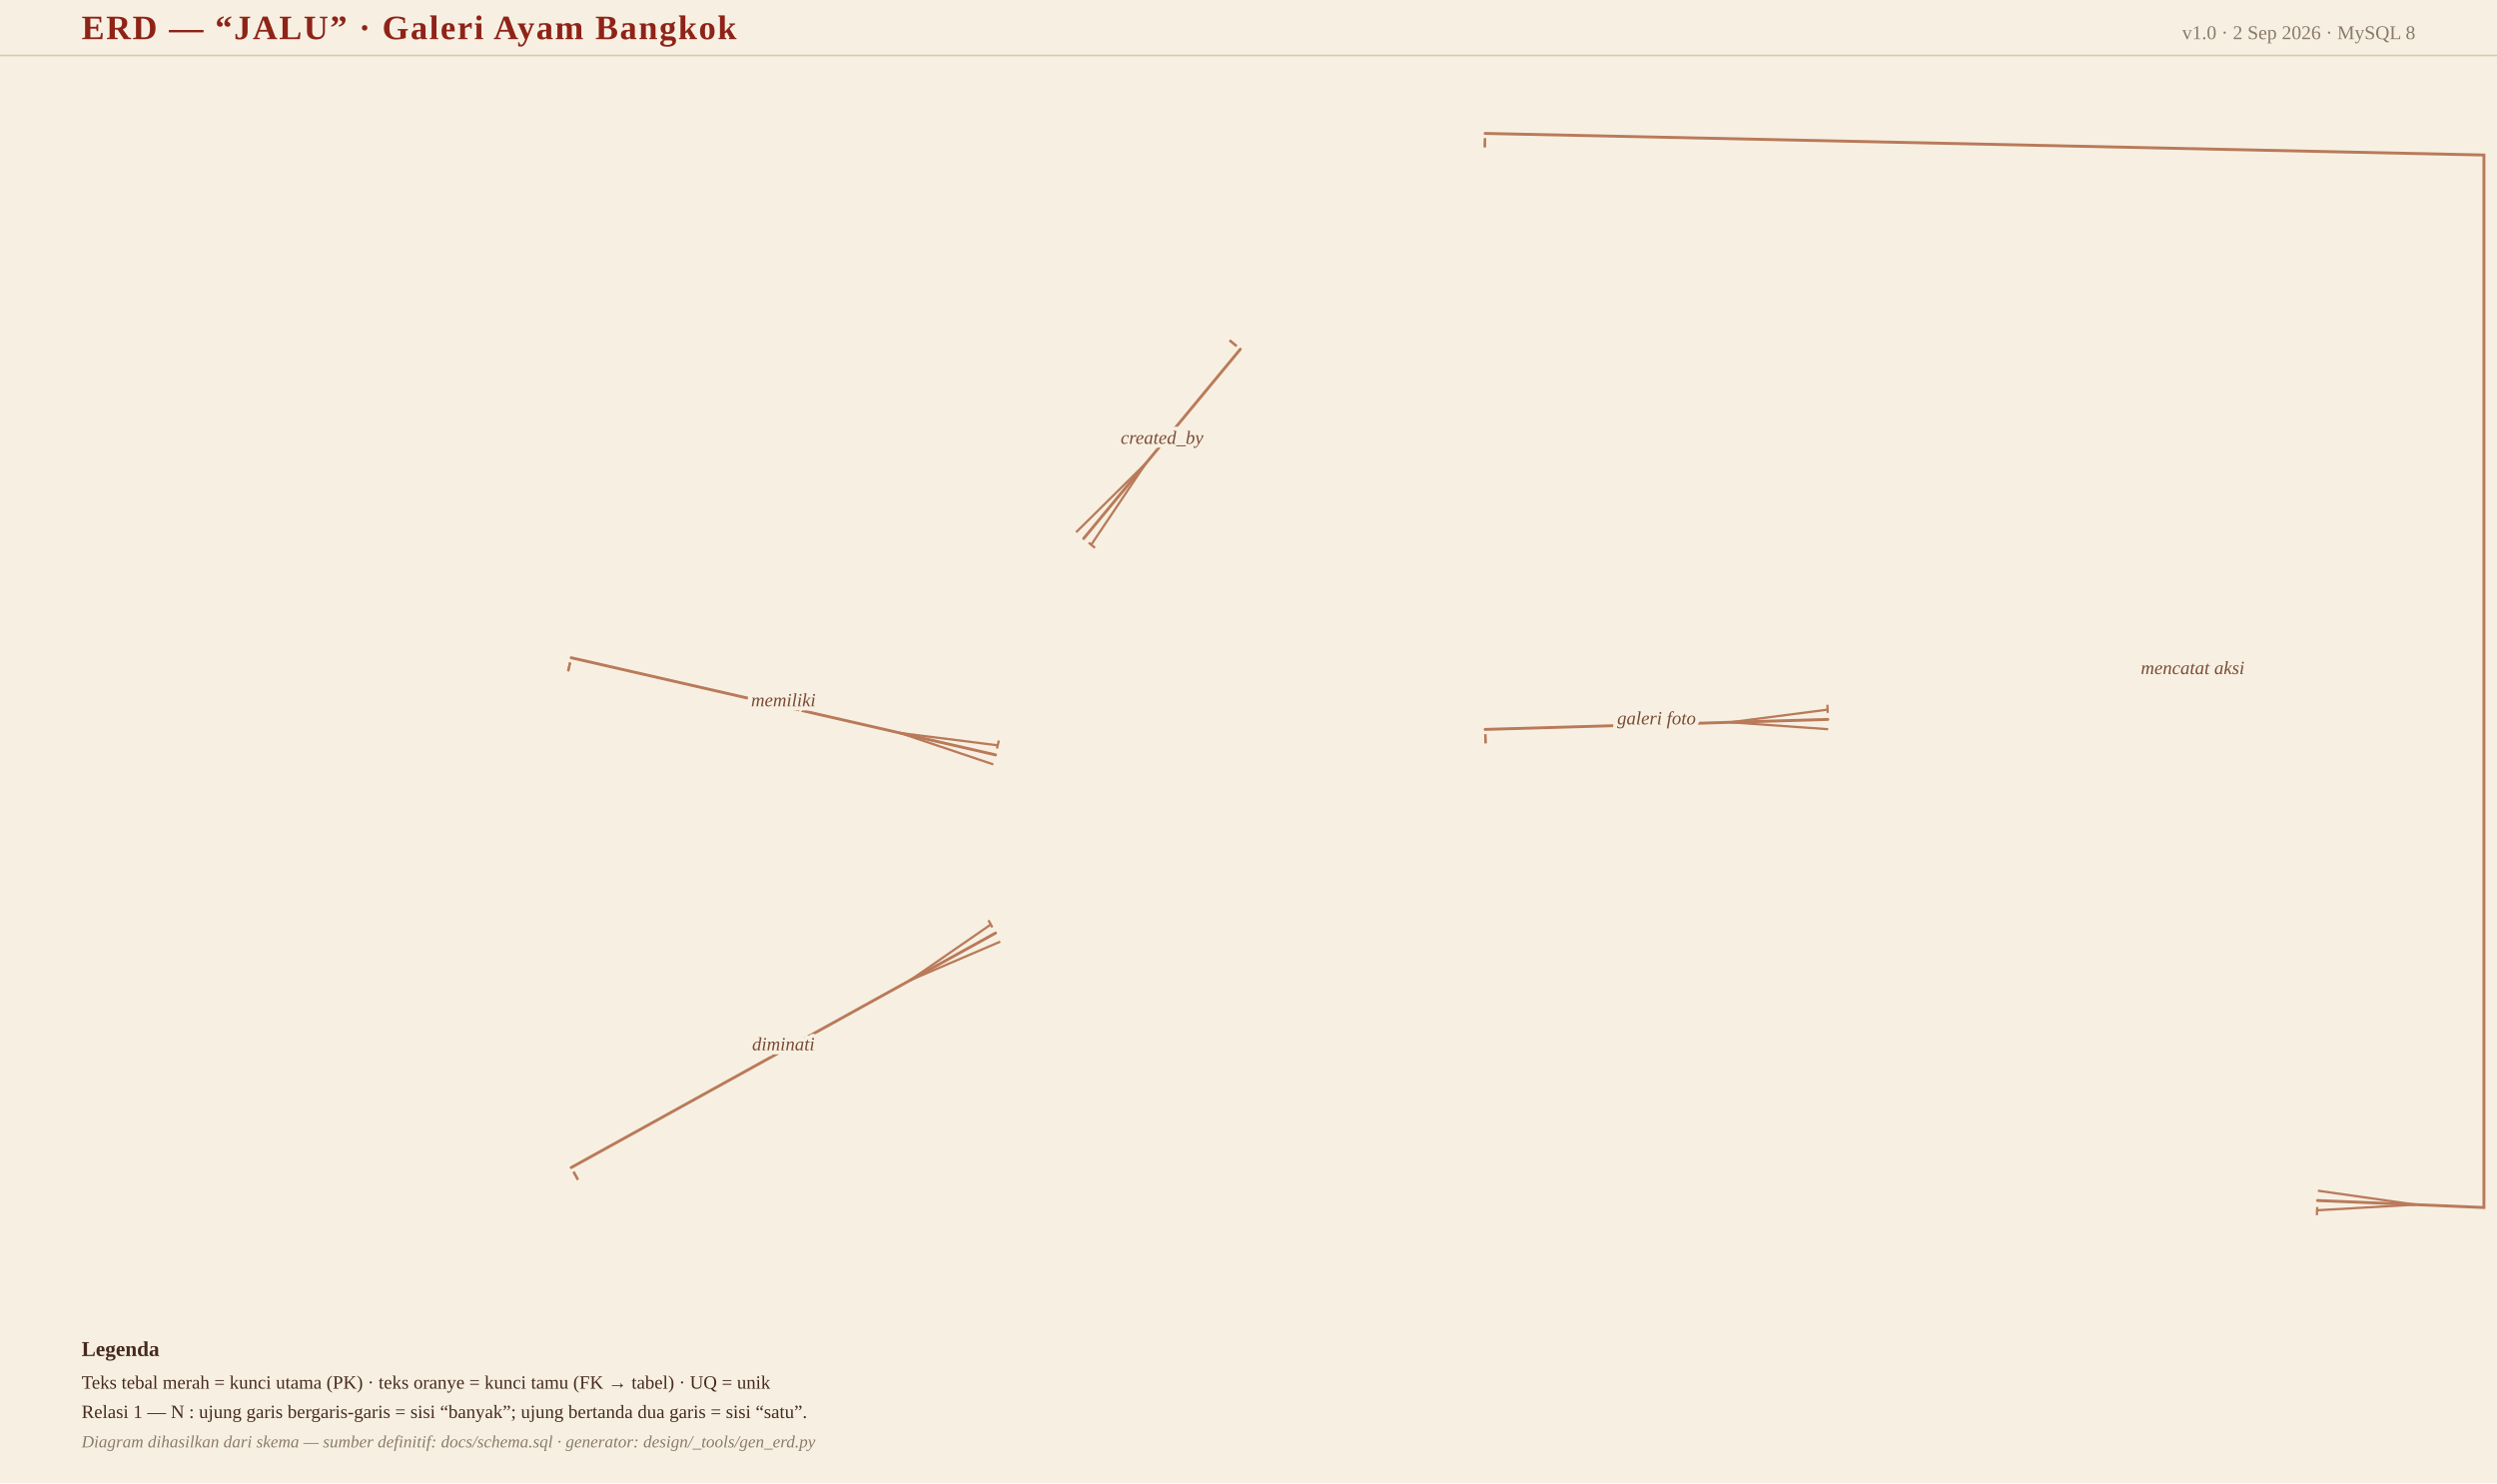
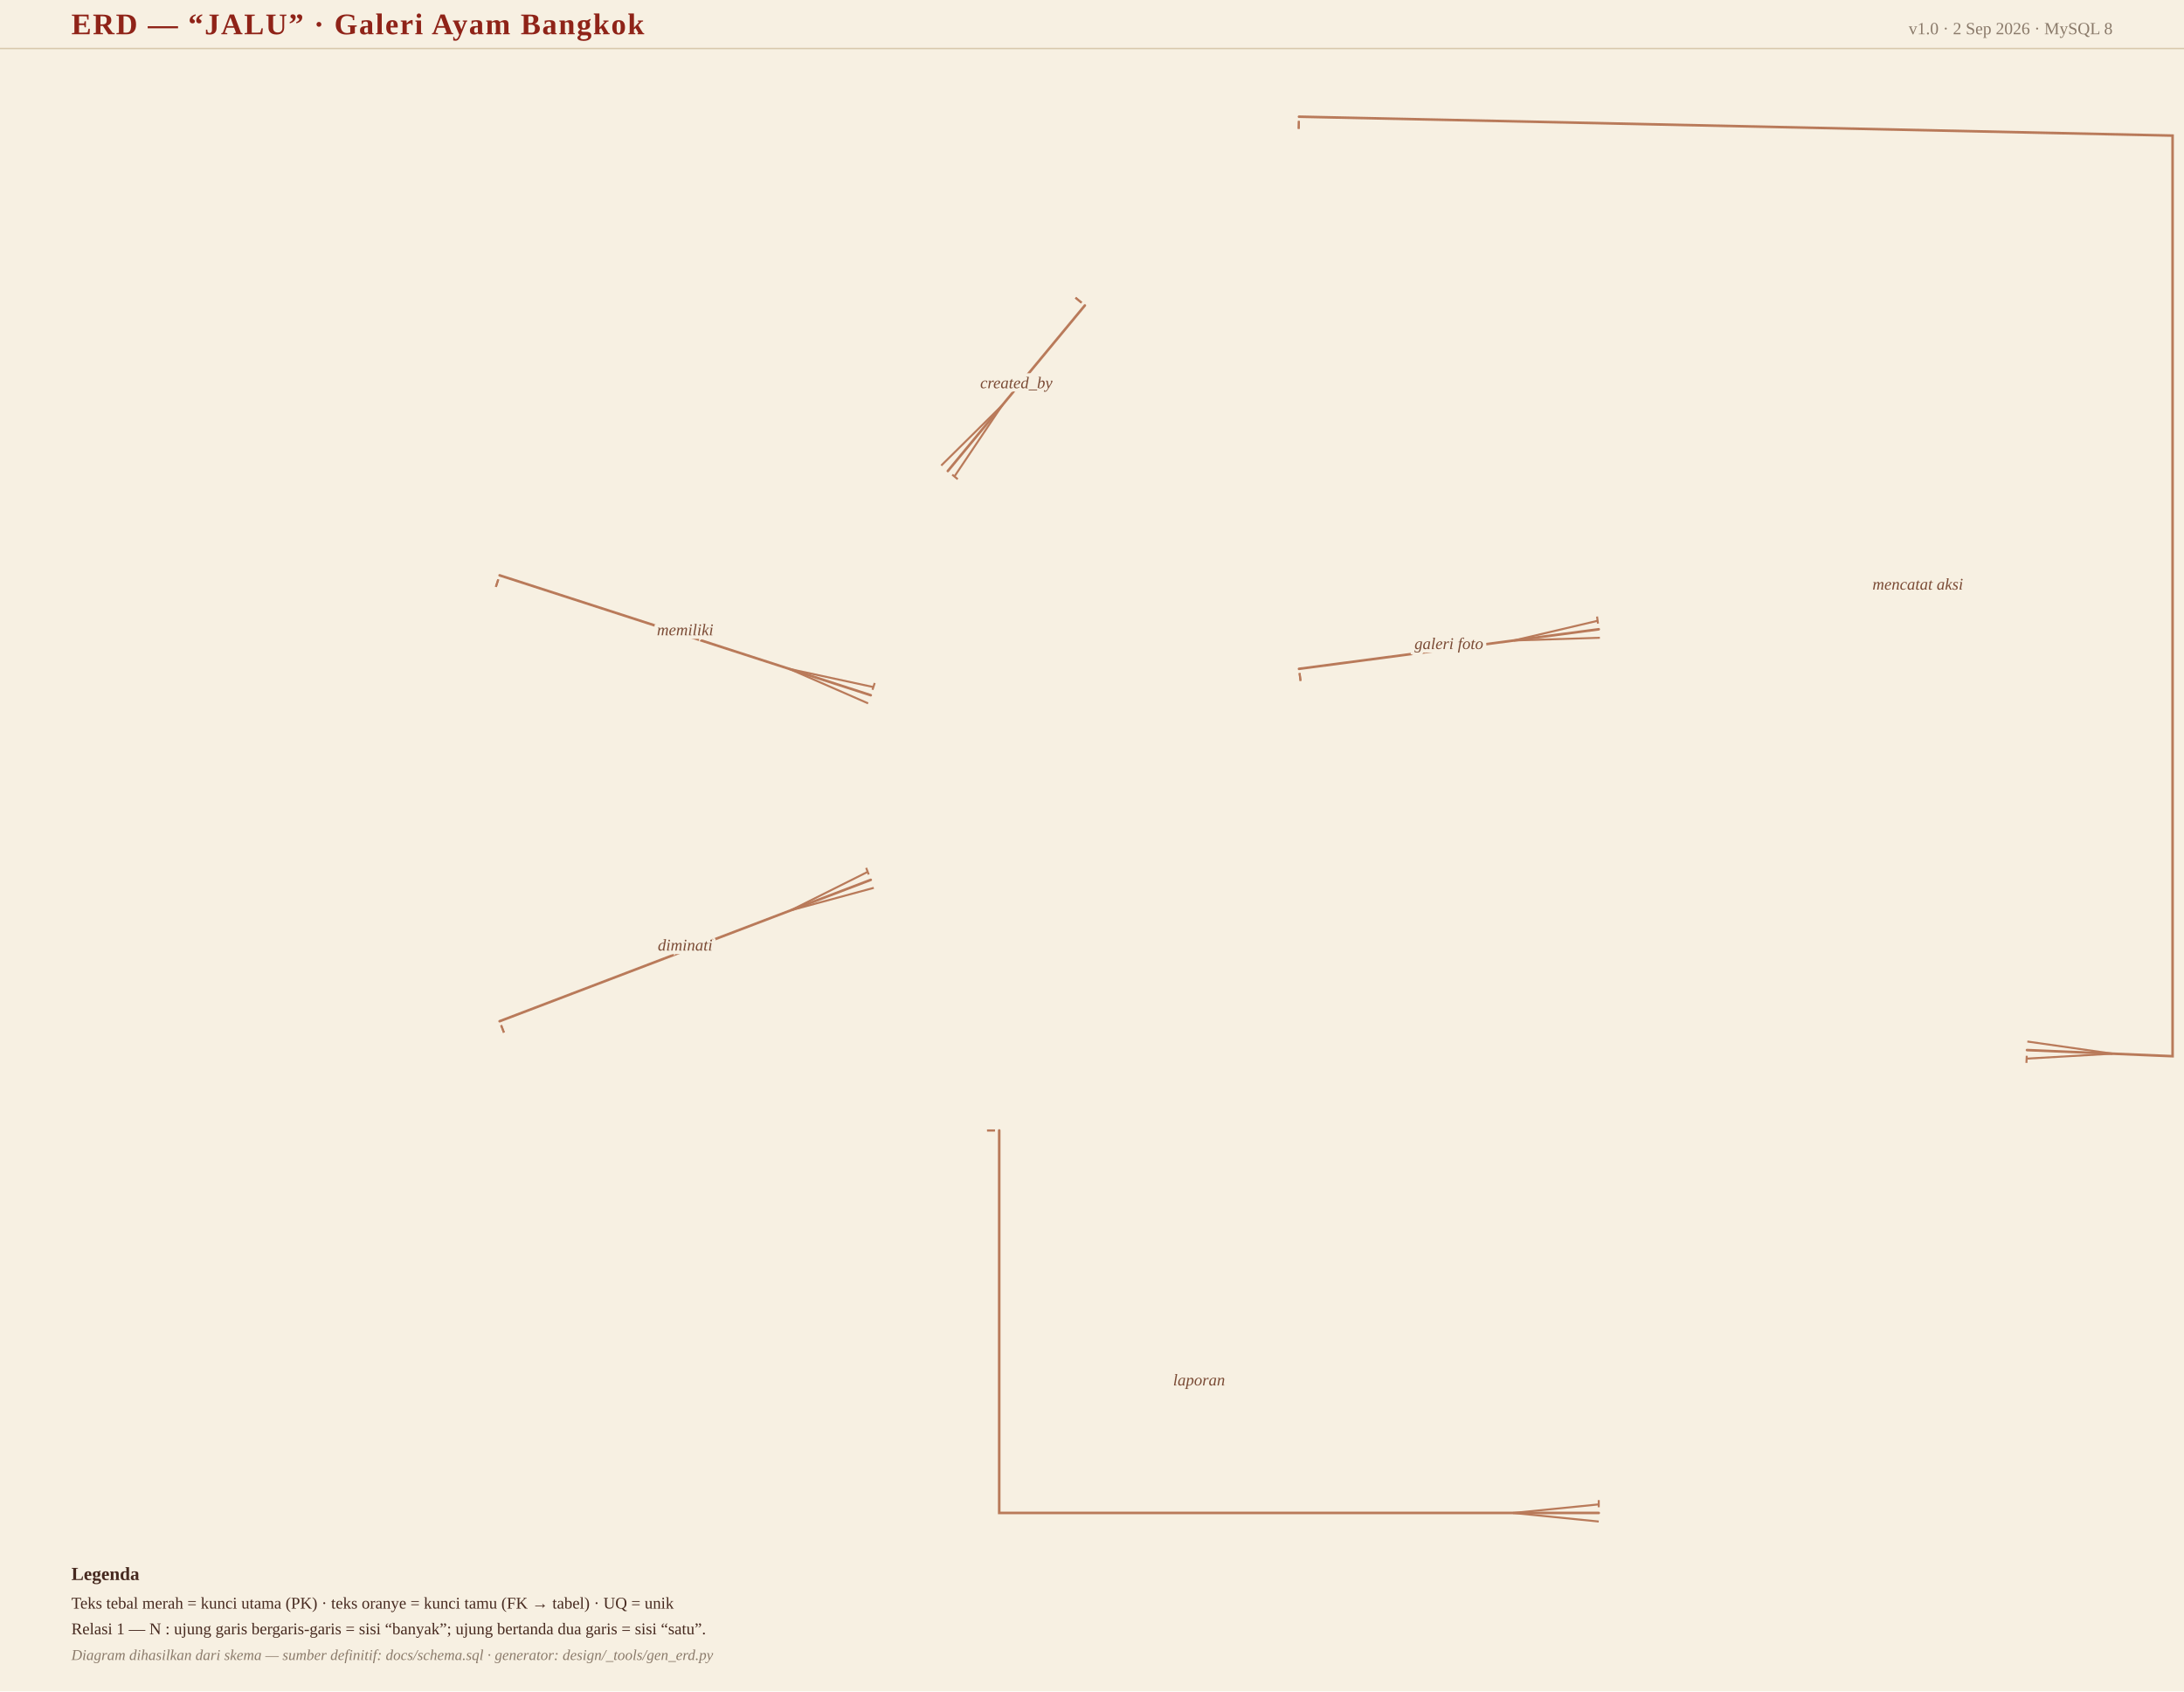
- <svg xmlns="http://www.w3.org/2000/svg" width="1530" height="909" viewBox="0 0 1530 909" font-family="Georgia, 'Times New Roman', serif">
-   <rect width="1530" height="909" fill="#F7F0E2" />
+ <svg xmlns="http://www.w3.org/2000/svg" width="1530" height="1185" viewBox="0 0 1530 1185" font-family="Georgia, 'Times New Roman', serif">
+   <rect width="1530" height="1185" fill="#F7F0E2" />
  <line x1="0" y1="34" x2="1530" y2="34" stroke="#d8c8ac" stroke-width="1" />
  <text x="50" y="24" font-size="21" font-weight="bold" fill="#8F2318" letter-spacing="1">ERD — “JALU” · Galeri Ayam Bangkok</text>
  <text x="1480" y="24" font-size="12" fill="#8A7A6A" text-anchor="end">v1.0 · 2 Sep 2026 · MySQL 8</text>
  <path d="M 760.0 214 L 664.0 330" fill="none" stroke="#B97A5A" stroke-width="1.8" stroke-linecap="round" />
  <line x1="757.689" y1="212.087" x2="753.452" y2="208.581" stroke="#B97A5A" stroke-width="1.4" />
  <line x1="757.689" y1="212.087" x2="753.452" y2="208.581" stroke="#B97A5A" stroke-width="1.4" />
  <line x1="667.082" y1="332.55" x2="670.934" y2="335.738" stroke="#B97A5A" stroke-width="1.4" />
  <line x1="702.254" y1="283.776" x2="659.378" y2="326.175" stroke="#B97A5A" stroke-width="1.4" />
  <line x1="702.254" y1="283.776" x2="668.622" y2="333.825" stroke="#B97A5A" stroke-width="1.4" />
  <text x="712.0" y="272.0" font-size="11.5" font-style="italic" fill="#7a4a34" text-anchor="middle" paint-order="stroke" stroke="#F7F0E2" stroke-width="5">created_by</text>
-   <path d="M 350 403.08 L 610 462.6" fill="none" stroke="#B97A5A" stroke-width="1.8" stroke-linecap="round" />
-   <line x1="349.331" y1="406.004" x2="348.103" y2="411.366" stroke="#B97A5A" stroke-width="1.4" />
-   <line x1="349.331" y1="406.004" x2="348.103" y2="411.366" stroke="#B97A5A" stroke-width="1.4" />
-   <line x1="610.893" y1="458.701" x2="612.008" y2="453.827" stroke="#B97A5A" stroke-width="1.4" />
-   <line x1="551.513" y1="449.211" x2="608.661" y2="468.449" stroke="#B97A5A" stroke-width="1.4" />
-   <line x1="551.513" y1="449.211" x2="611.339" y2="456.751" stroke="#B97A5A" stroke-width="1.4" />
-   <text x="480.0" y="432.84" font-size="11.5" font-style="italic" fill="#7a4a34" text-anchor="middle" paint-order="stroke" stroke="#F7F0E2" stroke-width="5">memiliki</text>
-   <path d="M 910 447.0 L 1120 440.88" fill="none" stroke="#B97A5A" stroke-width="1.8" stroke-linecap="round" />
-   <line x1="910.087" y1="449.999" x2="910.248" y2="455.496" stroke="#B97A5A" stroke-width="1.4" />
-   <line x1="910.087" y1="449.999" x2="910.248" y2="455.496" stroke="#B97A5A" stroke-width="1.4" />
-   <line x1="1119.883" y1="436.882" x2="1119.738" y2="431.884" stroke="#B97A5A" stroke-width="1.4" />
-   <line x1="1060.025" y1="442.628" x2="1120.175" y2="446.877" stroke="#B97A5A" stroke-width="1.4" />
-   <line x1="1060.025" y1="442.628" x2="1119.825" y2="434.883" stroke="#B97A5A" stroke-width="1.4" />
-   <text x="1015.0" y="443.94" font-size="11.5" font-style="italic" fill="#7a4a34" text-anchor="middle" paint-order="stroke" stroke="#F7F0E2" stroke-width="5">galeri foto</text>
-   <path d="M 350 715.5 L 610 571.8" fill="none" stroke="#B97A5A" stroke-width="1.8" stroke-linecap="round" />
-   <line x1="351.451" y1="718.126" x2="354.112" y2="722.939" stroke="#B97A5A" stroke-width="1.4" />
-   <line x1="351.451" y1="718.126" x2="354.112" y2="722.939" stroke="#B97A5A" stroke-width="1.4" />
-   <line x1="608.065" y1="568.299" x2="605.646" y2="563.923" stroke="#B97A5A" stroke-width="1.4" />
-   <line x1="557.487" y1="600.824" x2="612.902" y2="577.051" stroke="#B97A5A" stroke-width="1.4" />
-   <line x1="557.487" y1="600.824" x2="607.098" y2="566.549" stroke="#B97A5A" stroke-width="1.4" />
-   <text x="480.0" y="643.65" font-size="11.5" font-style="italic" fill="#7a4a34" text-anchor="middle" paint-order="stroke" stroke="#F7F0E2" stroke-width="5">diminati</text>
+   <path d="M 350 403.08 L 610 487.08" fill="none" stroke="#B97A5A" stroke-width="1.8" stroke-linecap="round" />
+   <line x1="349.078" y1="405.935" x2="347.387" y2="411.168" stroke="#B97A5A" stroke-width="1.4" />
+   <line x1="349.078" y1="405.935" x2="347.387" y2="411.168" stroke="#B97A5A" stroke-width="1.4" />
+   <line x1="611.23" y1="483.274" x2="612.767" y2="478.516" stroke="#B97A5A" stroke-width="1.4" />
+   <line x1="552.906" y1="468.634" x2="608.155" y2="492.789" stroke="#B97A5A" stroke-width="1.4" />
+   <line x1="552.906" y1="468.634" x2="611.845" y2="481.371" stroke="#B97A5A" stroke-width="1.4" />
+   <text x="480.0" y="445.08" font-size="11.5" font-style="italic" fill="#7a4a34" text-anchor="middle" paint-order="stroke" stroke="#F7F0E2" stroke-width="5">memiliki</text>
+   <path d="M 910 468.6 L 1120 440.88" fill="none" stroke="#B97A5A" stroke-width="1.8" stroke-linecap="round" />
+   <line x1="910.393" y1="471.574" x2="911.112" y2="477.027" stroke="#B97A5A" stroke-width="1.4" />
+   <line x1="910.393" y1="471.574" x2="911.112" y2="477.027" stroke="#B97A5A" stroke-width="1.4" />
+   <line x1="1119.477" y1="436.914" x2="1118.822" y2="431.957" stroke="#B97A5A" stroke-width="1.4" />
+   <line x1="1060.516" y1="448.732" x2="1120.785" y2="446.828" stroke="#B97A5A" stroke-width="1.4" />
+   <line x1="1060.516" y1="448.732" x2="1119.215" y2="434.932" stroke="#B97A5A" stroke-width="1.4" />
+   <text x="1015.0" y="454.74" font-size="11.5" font-style="italic" fill="#7a4a34" text-anchor="middle" paint-order="stroke" stroke="#F7F0E2" stroke-width="5">galeri foto</text>
+   <path d="M 350 715.5 L 610 616.44" fill="none" stroke="#B97A5A" stroke-width="1.8" stroke-linecap="round" />
+   <line x1="351.068" y1="718.303" x2="353.026" y2="723.443" stroke="#B97A5A" stroke-width="1.4" />
+   <line x1="351.068" y1="718.303" x2="353.026" y2="723.443" stroke="#B97A5A" stroke-width="1.4" />
+   <line x1="608.576" y1="612.702" x2="606.796" y2="608.03" stroke="#B97A5A" stroke-width="1.4" />
+   <line x1="553.932" y1="637.802" x2="612.136" y2="622.047" stroke="#B97A5A" stroke-width="1.4" />
+   <line x1="553.932" y1="637.802" x2="607.864" y2="610.833" stroke="#B97A5A" stroke-width="1.4" />
+   <text x="480.0" y="665.97" font-size="11.5" font-style="italic" fill="#7a4a34" text-anchor="middle" paint-order="stroke" stroke="#F7F0E2" stroke-width="5">diminati</text>
  <path d="M 910 81.76 L 1522 95 L 1522 740 L 1420 735.7" fill="none" stroke="#B97A5A" stroke-width="1.8" stroke-linecap="round" />
  <line x1="909.935" y1="84.759" x2="909.816" y2="90.258" stroke="#B97A5A" stroke-width="1.4" />
  <line x1="909.935" y1="84.759" x2="909.816" y2="90.258" stroke="#B97A5A" stroke-width="1.4" />
  <line x1="1419.832" y1="739.696" x2="1419.621" y2="744.692" stroke="#B97A5A" stroke-width="1.4" />
  <line x1="1479.947" y1="738.227" x2="1420.253" y2="729.705" stroke="#B97A5A" stroke-width="1.4" />
  <line x1="1479.947" y1="738.227" x2="1419.747" y2="741.695" stroke="#B97A5A" stroke-width="1.4" />
  <text x="1343.5" y="413.115" font-size="11.5" font-style="italic" fill="#7a4a34" text-anchor="middle" paint-order="stroke" stroke="#F7F0E2" stroke-width="5">mencatat aksi</text>
-   <text x="50" y="831" font-size="13" font-weight="bold" fill="#46291F">Legenda</text>
-   <text x="50" y="851" font-size="11.5" fill="#46291F">Teks tebal merah = kunci utama (PK) · teks oranye = kunci tamu (FK → tabel) · UQ = unik</text>
-   <text x="50" y="869" font-size="11.5" fill="#46291F">Relasi 1 — N : ujung garis bergaris-garis = sisi “banyak”; ujung bertanda dua garis = sisi “satu”.</text>
-   <text x="50" y="887" font-size="10.5" fill="#8A7A6A" font-style="italic">Diagram dihasilkan dari skema — sumber definitif: docs/schema.sql · generator: design/_tools/gen_erd.py</text>
+   <path d="M 700.0 792 L 700 1060 L 1120 1060" fill="none" stroke="#B97A5A" stroke-width="1.8" stroke-linecap="round" />
+   <line x1="697.0" y1="792.0" x2="691.5" y2="792.0" stroke="#B97A5A" stroke-width="1.4" />
+   <line x1="697.0" y1="792.0" x2="691.5" y2="792.0" stroke="#B97A5A" stroke-width="1.4" />
+   <line x1="1120.0" y1="1056.0" x2="1120.0" y2="1051.0" stroke="#B97A5A" stroke-width="1.4" />
+   <line x1="1060.0" y1="1060.0" x2="1120.0" y2="1066.0" stroke="#B97A5A" stroke-width="1.4" />
+   <line x1="1060.0" y1="1060.0" x2="1120.0" y2="1054.0" stroke="#B97A5A" stroke-width="1.4" />
+   <text x="840.0" y="970.667" font-size="11.5" font-style="italic" fill="#7a4a34" text-anchor="middle" paint-order="stroke" stroke="#F7F0E2" stroke-width="5">laporan</text>
+   <text x="50" y="1107" font-size="13" font-weight="bold" fill="#46291F">Legenda</text>
+   <text x="50" y="1127" font-size="11.5" fill="#46291F">Teks tebal merah = kunci utama (PK) · teks oranye = kunci tamu (FK → tabel) · UQ = unik</text>
+   <text x="50" y="1145" font-size="11.5" fill="#46291F">Relasi 1 — N : ujung garis bergaris-garis = sisi “banyak”; ujung bertanda dua garis = sisi “satu”.</text>
+   <text x="50" y="1163" font-size="10.5" fill="#8A7A6A" font-style="italic">Diagram dihasilkan dari skema — sumber definitif: docs/schema.sql · generator: design/_tools/gen_erd.py</text>
</svg>
